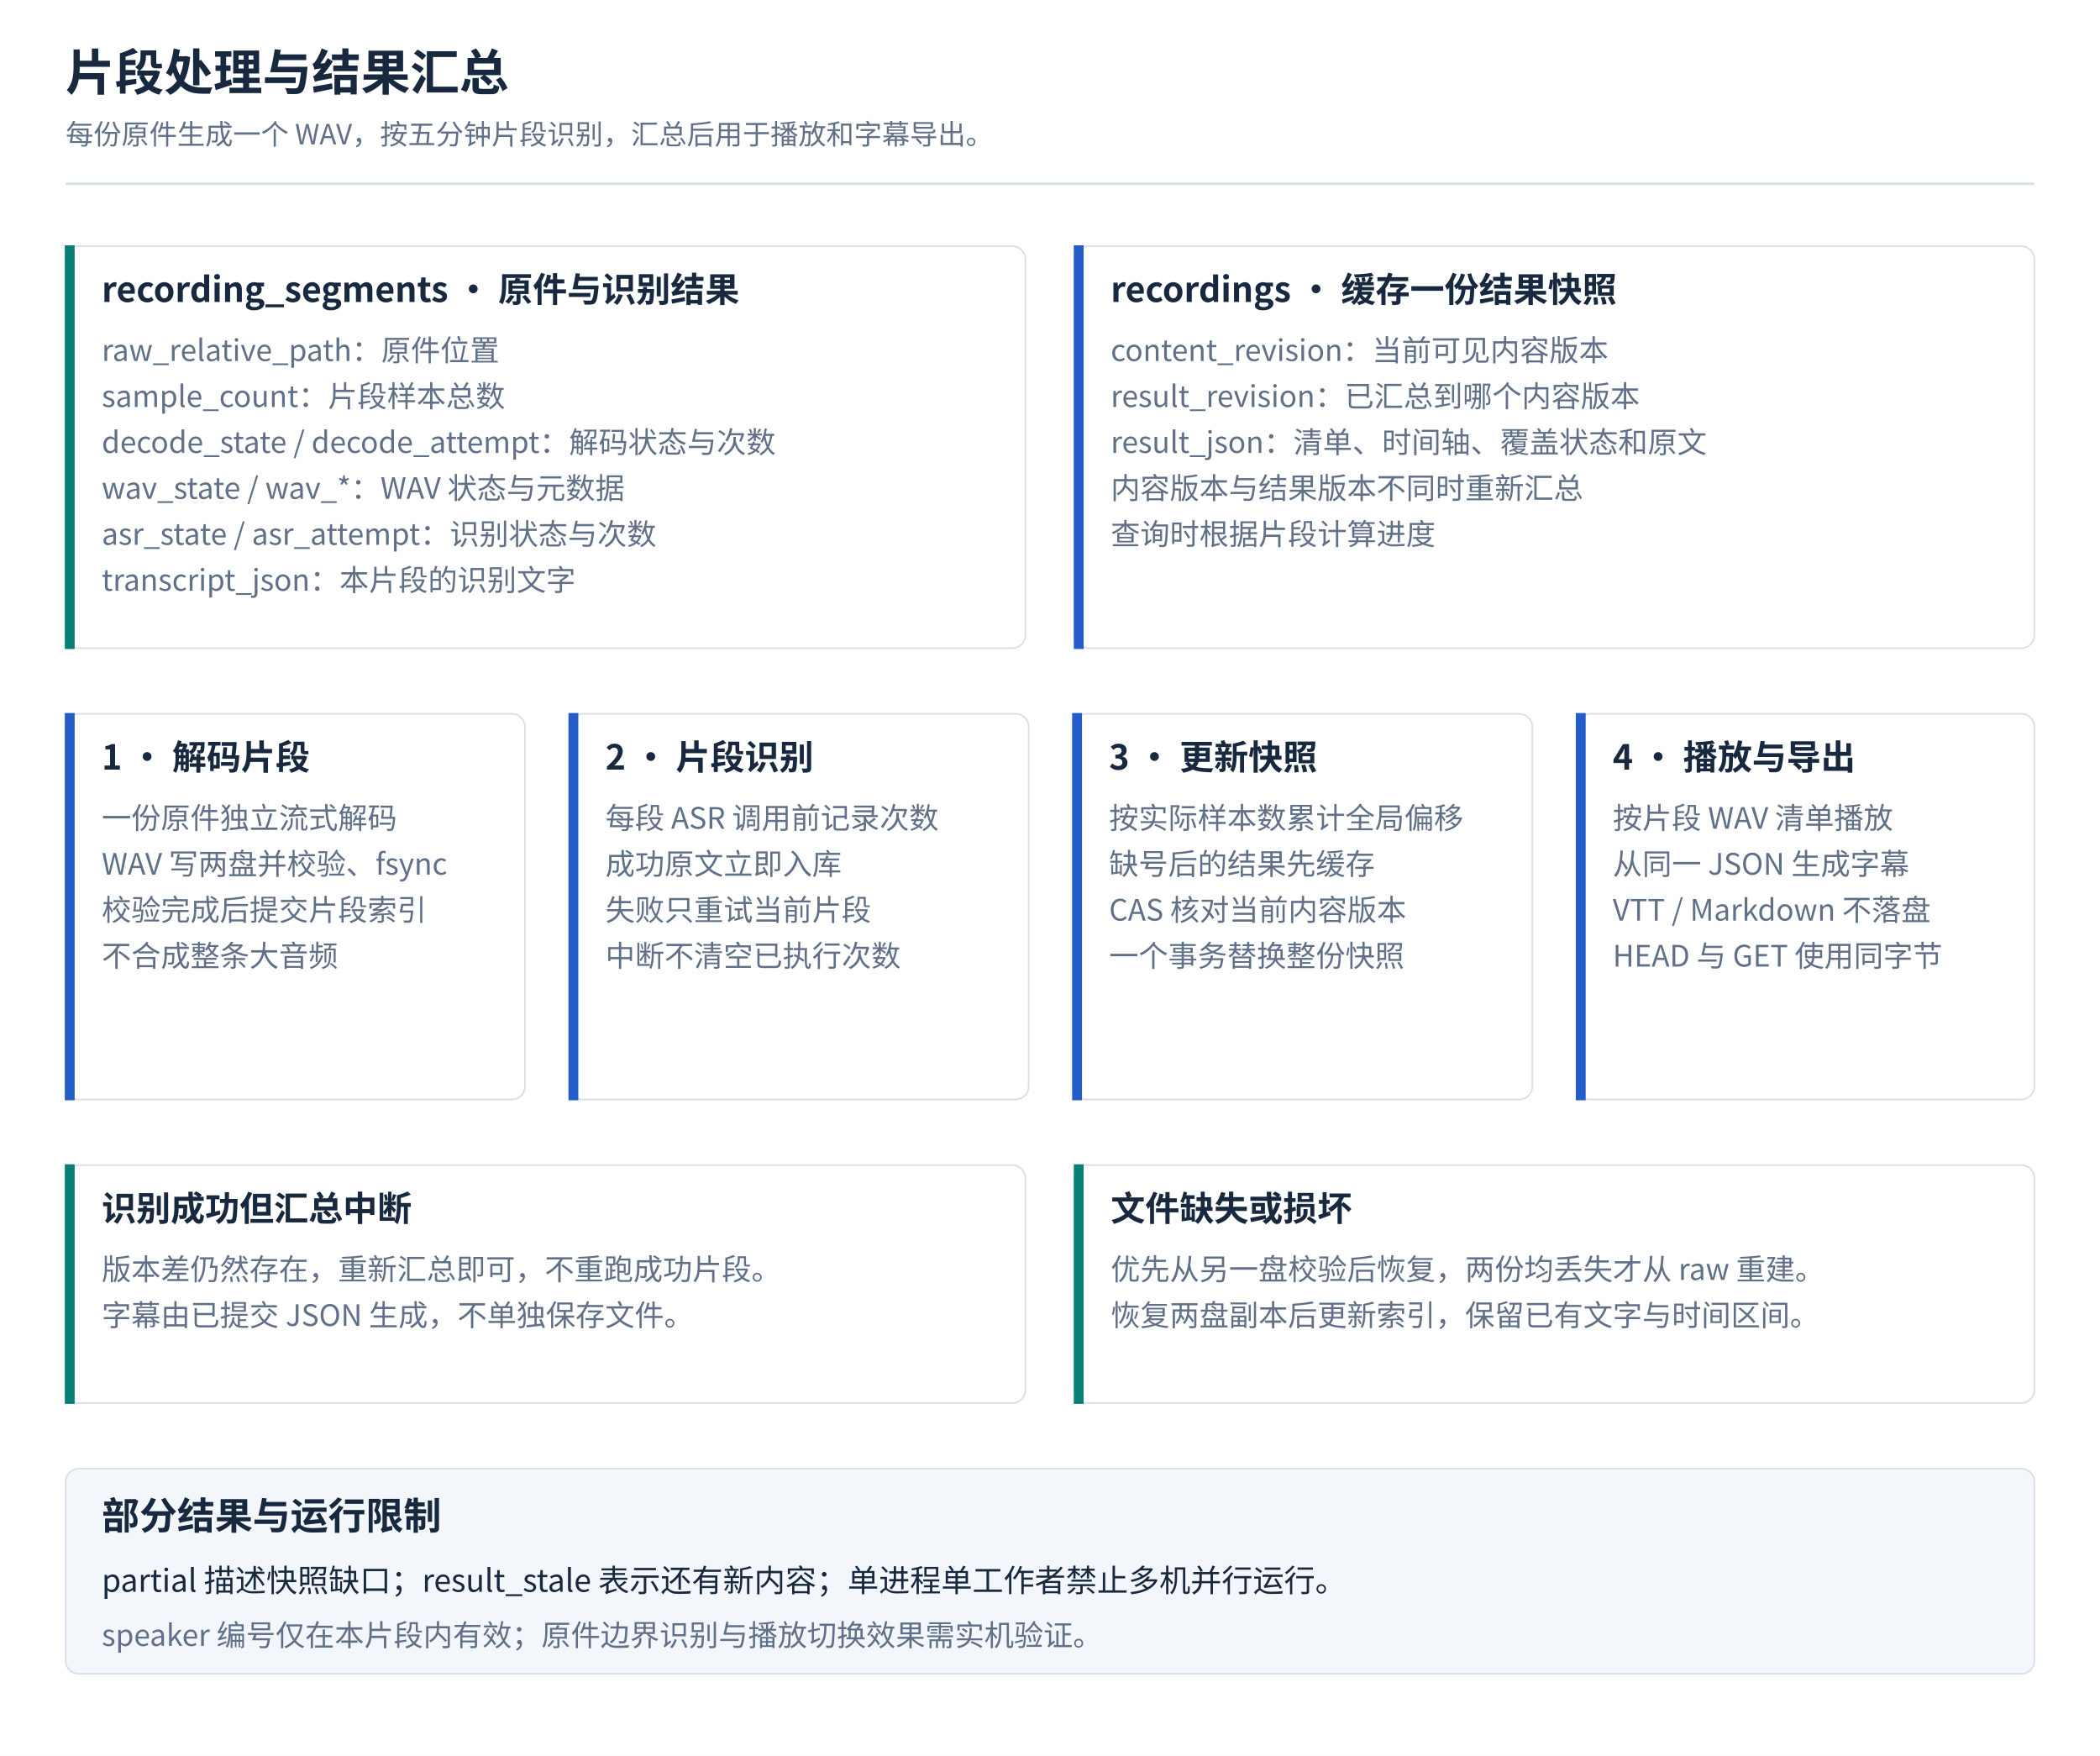
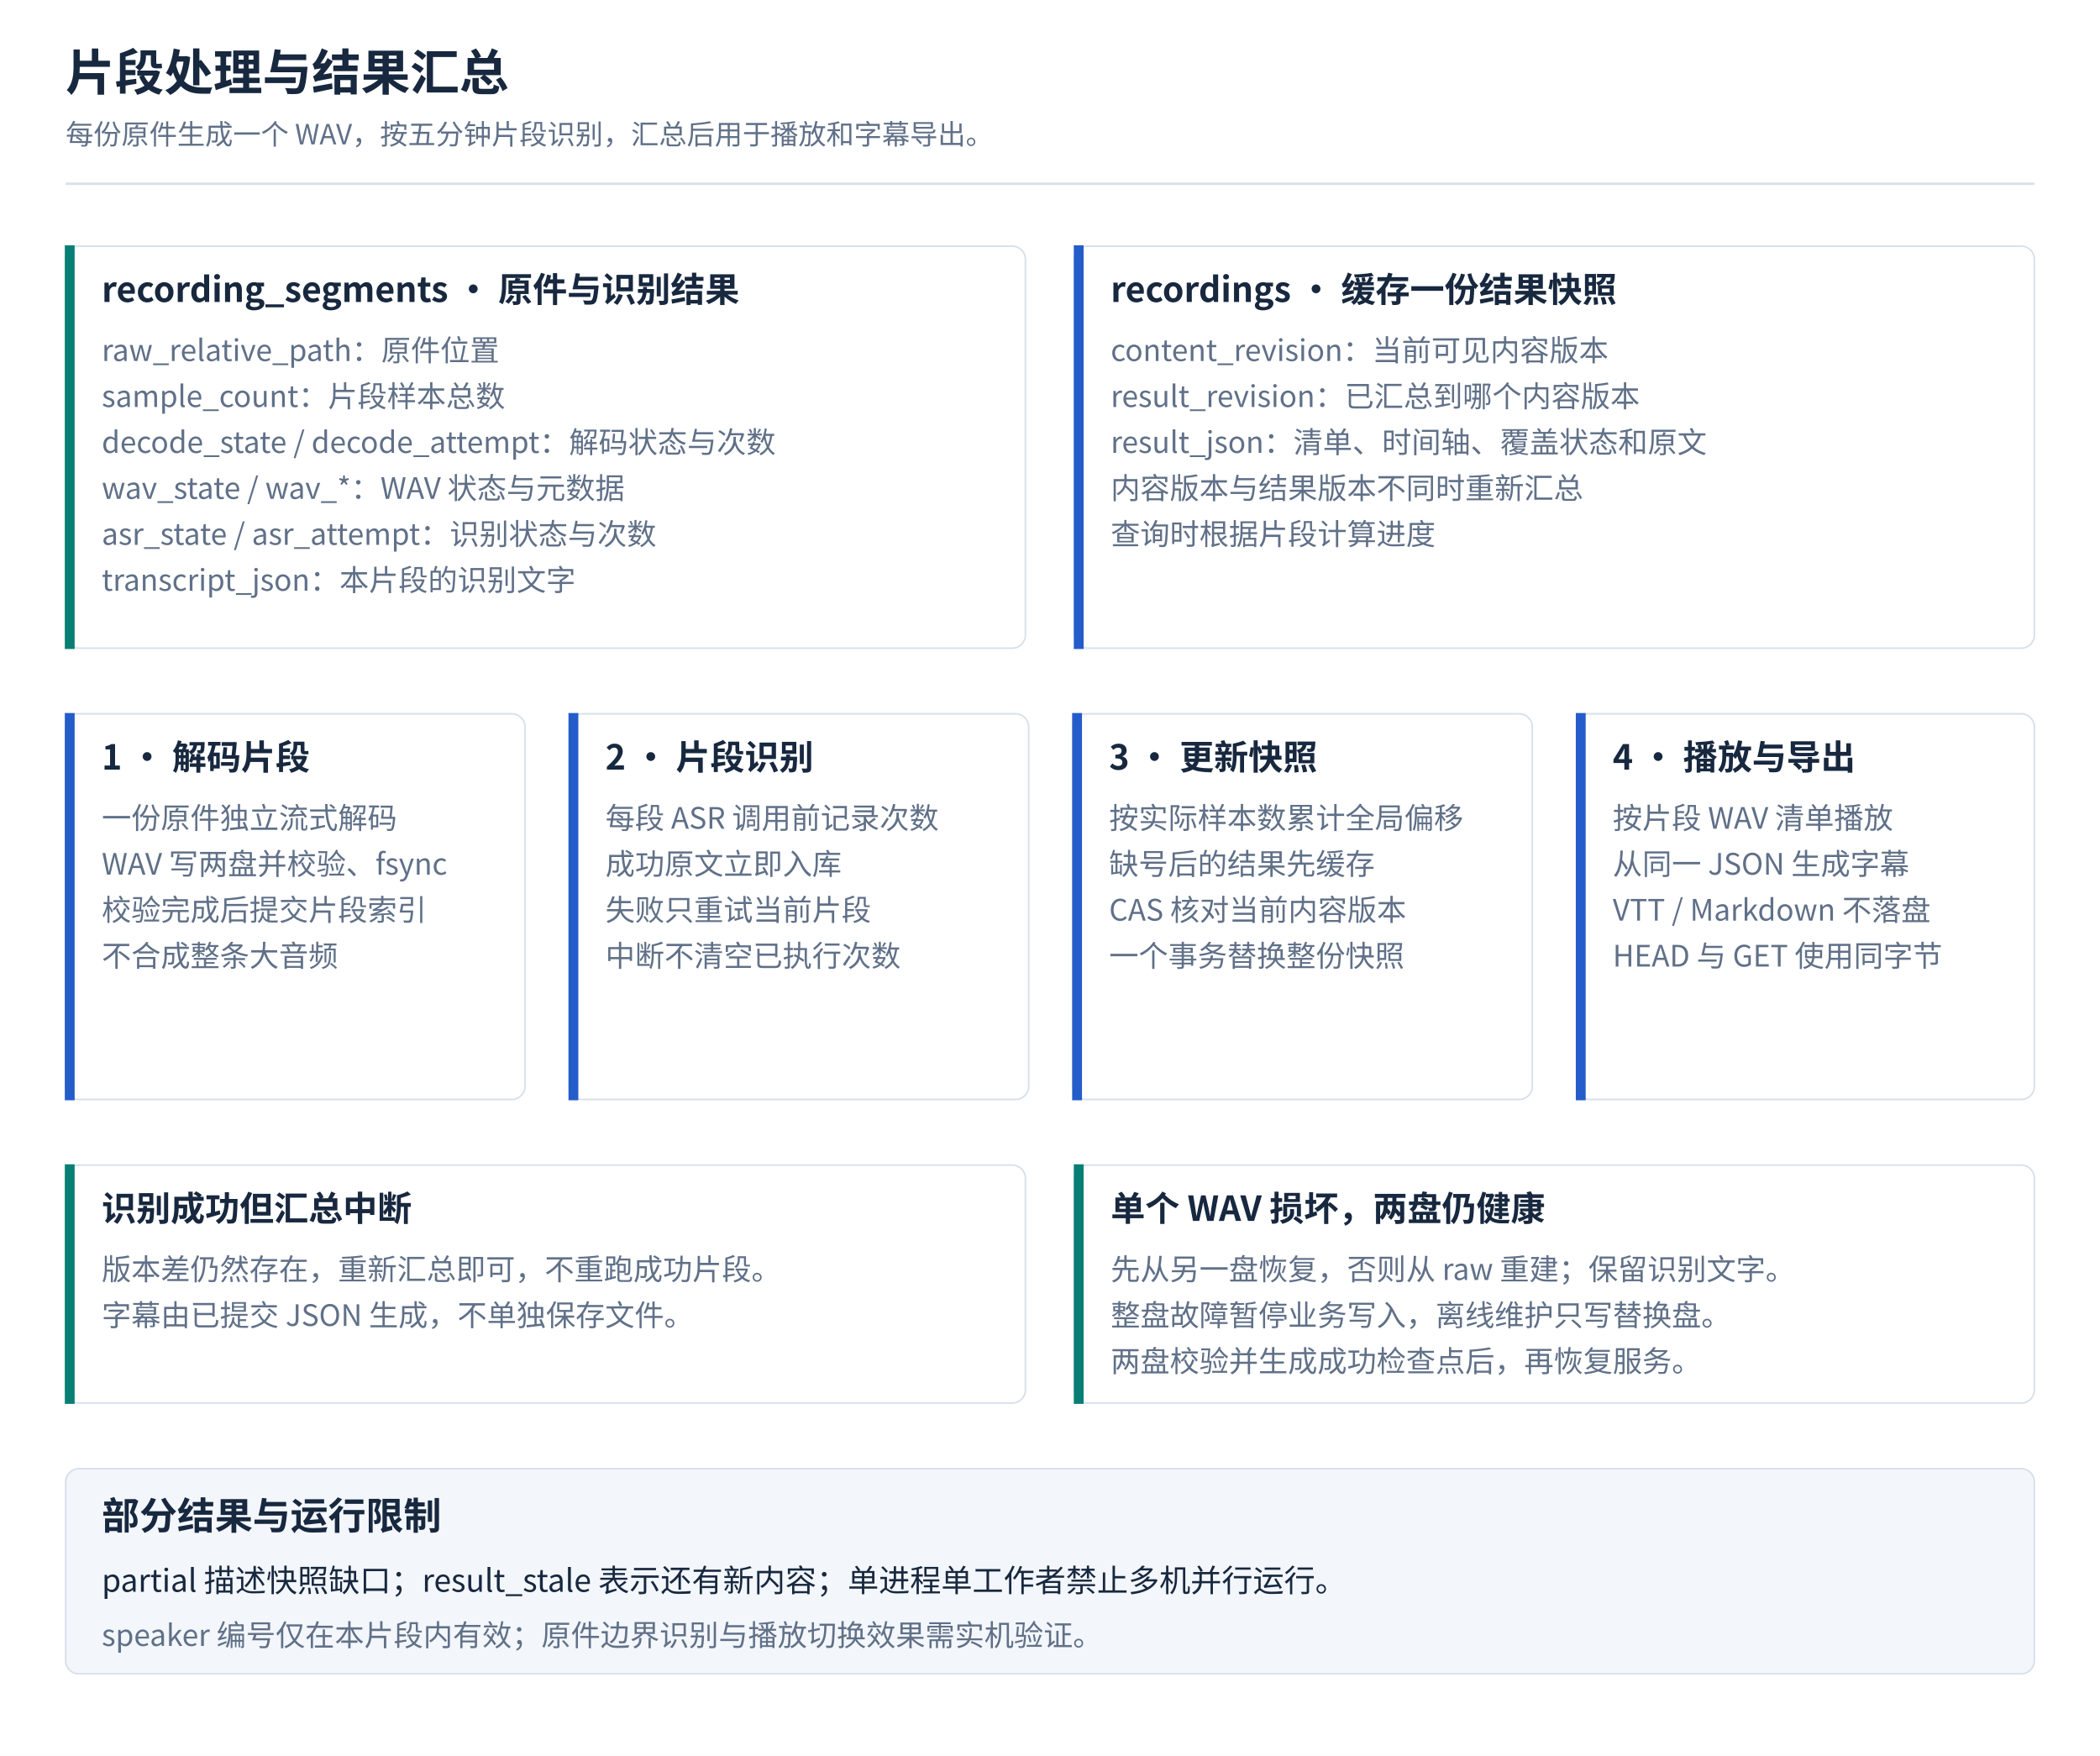
<svg xmlns="http://www.w3.org/2000/svg" width="1280" height="1070" viewBox="0 0 1280 1070">
  <rect width="1280" height="100%" fill="white" />
  <g font-family="PingFang SC,Microsoft YaHei,Noto Sans CJK SC,Arial,sans-serif">
    <text x="40" y="55" font-size="30" font-weight="600" fill="#17283f">片段处理与结果汇总</text>
    <text x="40" y="88" font-size="17" font-weight="400" fill="#607088">每份原件生成一个 WAV，按五分钟片段识别，汇总后用于播放和字幕导出。</text>
    <line x1="40" y1="112" x2="1240" y2="112" stroke="#d8e0ea" stroke-width="1.5" />
    <rect x="40" y="150" width="585" height="245" rx="8" fill="white" stroke="#d8e0ea" />
    <rect x="40" y="150" width="5" height="245" rx="0" fill="#087f74" stroke="#087f74" />
    <text x="62" y="184" font-size="21" font-weight="600" fill="#17283f">recording_segments · 原件与识别结果</text>
    <text x="62" y="220" font-size="18" font-weight="400" fill="#607088">raw_relative_path：原件位置</text>
    <text x="62" y="248" font-size="18" font-weight="400" fill="#607088">sample_count：片段样本总数</text>
    <text x="62" y="276" font-size="18" font-weight="400" fill="#607088">decode_state / decode_attempt：解码状态与次数</text>
    <text x="62" y="304" font-size="18" font-weight="400" fill="#607088">wav_state / wav_*：WAV 状态与元数据</text>
    <text x="62" y="332" font-size="18" font-weight="400" fill="#607088">asr_state / asr_attempt：识别状态与次数</text>
    <text x="62" y="360" font-size="18" font-weight="400" fill="#607088">transcript_json：本片段的识别文字</text>
    <rect x="655" y="150" width="585" height="245" rx="8" fill="white" stroke="#d8e0ea" />
    <rect x="655" y="150" width="5" height="245" rx="0" fill="#245cca" stroke="#245cca" />
    <text x="677" y="184" font-size="21" font-weight="600" fill="#17283f">recordings · 缓存一份结果快照</text>
    <text x="677" y="220" font-size="18" font-weight="400" fill="#607088">content_revision：当前可见内容版本</text>
    <text x="677" y="248" font-size="18" font-weight="400" fill="#607088">result_revision：已汇总到哪个内容版本</text>
    <text x="677" y="276" font-size="18" font-weight="400" fill="#607088">result_json：清单、时间轴、覆盖状态和原文</text>
    <text x="677" y="304" font-size="18" font-weight="400" fill="#607088">内容版本与结果版本不同时重新汇总</text>
    <text x="677" y="332" font-size="18" font-weight="400" fill="#607088">查询时根据片段计算进度</text>
    <rect x="40" y="435" width="280" height="235" rx="8" fill="white" stroke="#d8e0ea" />
    <rect x="40" y="435" width="5" height="235" rx="0" fill="#245cca" stroke="#245cca" />
    <text x="62" y="469" font-size="21" font-weight="600" fill="#17283f">1 · 解码片段</text>
    <text x="62" y="505" font-size="18" font-weight="400" fill="#607088">一份原件独立流式解码</text>
    <text x="62" y="533" font-size="18" font-weight="400" fill="#607088">WAV 写两盘并校验、fsync</text>
    <text x="62" y="561" font-size="18" font-weight="400" fill="#607088">校验完成后提交片段索引</text>
    <text x="62" y="589" font-size="18" font-weight="400" fill="#607088">不合成整条大音频</text>
    <rect x="347" y="435" width="280" height="235" rx="8" fill="white" stroke="#d8e0ea" />
    <rect x="347" y="435" width="5" height="235" rx="0" fill="#245cca" stroke="#245cca" />
    <text x="369" y="469" font-size="21" font-weight="600" fill="#17283f">2 · 片段识别</text>
    <text x="369" y="505" font-size="18" font-weight="400" fill="#607088">每段 ASR 调用前记录次数</text>
    <text x="369" y="533" font-size="18" font-weight="400" fill="#607088">成功原文立即入库</text>
    <text x="369" y="561" font-size="18" font-weight="400" fill="#607088">失败只重试当前片段</text>
    <text x="369" y="589" font-size="18" font-weight="400" fill="#607088">中断不清空已执行次数</text>
    <rect x="654" y="435" width="280" height="235" rx="8" fill="white" stroke="#d8e0ea" />
    <rect x="654" y="435" width="5" height="235" rx="0" fill="#245cca" stroke="#245cca" />
    <text x="676" y="469" font-size="21" font-weight="600" fill="#17283f">3 · 更新快照</text>
    <text x="676" y="505" font-size="18" font-weight="400" fill="#607088">按实际样本数累计全局偏移</text>
    <text x="676" y="533" font-size="18" font-weight="400" fill="#607088">缺号后的结果先缓存</text>
    <text x="676" y="561" font-size="18" font-weight="400" fill="#607088">CAS 核对当前内容版本</text>
    <text x="676" y="589" font-size="18" font-weight="400" fill="#607088">一个事务替换整份快照</text>
    <rect x="961" y="435" width="279" height="235" rx="8" fill="white" stroke="#d8e0ea" />
    <rect x="961" y="435" width="5" height="235" rx="0" fill="#245cca" stroke="#245cca" />
    <text x="983" y="469" font-size="21" font-weight="600" fill="#17283f">4 · 播放与导出</text>
    <text x="983" y="505" font-size="18" font-weight="400" fill="#607088">按片段 WAV 清单播放</text>
    <text x="983" y="533" font-size="18" font-weight="400" fill="#607088">从同一 JSON 生成字幕</text>
    <text x="983" y="561" font-size="18" font-weight="400" fill="#607088">VTT / Markdown 不落盘</text>
    <text x="983" y="589" font-size="18" font-weight="400" fill="#607088">HEAD 与 GET 使用同字节</text>
    <rect x="40" y="710" width="585" height="145" rx="8" fill="white" stroke="#d8e0ea" />
    <rect x="40" y="710" width="5" height="145" rx="0" fill="#087f74" stroke="#087f74" />
    <text x="62" y="744" font-size="21" font-weight="600" fill="#17283f">识别成功但汇总中断</text>
    <text x="62" y="780" font-size="18" font-weight="400" fill="#607088">版本差仍然存在，重新汇总即可，不重跑成功片段。</text>
    <text x="62" y="808" font-size="18" font-weight="400" fill="#607088">字幕由已提交 JSON 生成，不单独保存文件。</text>
    <rect x="655" y="710" width="585" height="145" rx="8" fill="white" stroke="#d8e0ea" />
    <rect x="655" y="710" width="5" height="145" rx="0" fill="#087f74" stroke="#087f74" />
-     <text x="677" y="744" font-size="21" font-weight="600" fill="#17283f">文件缺失或损坏</text>
-     <text x="677" y="780" font-size="18" font-weight="400" fill="#607088">优先从另一盘校验后恢复，两份均丢失才从 raw 重建。</text>
-     <text x="677" y="808" font-size="18" font-weight="400" fill="#607088">恢复两盘副本后更新索引，保留已有文字与时间区间。</text>
+     <text x="677" y="744" font-size="21" font-weight="600" fill="#17283f">单个 WAV 损坏，两盘仍健康</text>
+     <text x="677" y="780" font-size="18" font-weight="400" fill="#607088">先从另一盘恢复，否则从 raw 重建；保留识别文字。</text>
+     <text x="677" y="808" font-size="18" font-weight="400" fill="#607088">整盘故障暂停业务写入，离线维护只写替换盘。</text>
+     <text x="677" y="836" font-size="18" font-weight="400" fill="#607088">两盘校验并生成成功检查点后，再恢复服务。</text>
    <rect x="40" y="895" width="1200" height="125" rx="8" fill="#f3f6fa" stroke="#d8e0ea" />
    <text x="62" y="932" font-size="23" font-weight="600" fill="#17283f">部分结果与运行限制</text>
    <text x="62" y="970" font-size="19" font-weight="400" fill="#17283f">partial 描述快照缺口；result_stale 表示还有新内容；单进程单工作者禁止多机并行运行。</text>
    <text x="62" y="1003" font-size="18" font-weight="400" fill="#607088">speaker 编号仅在本片段内有效；原件边界识别与播放切换效果需实机验证。</text>
  </g>
</svg>
